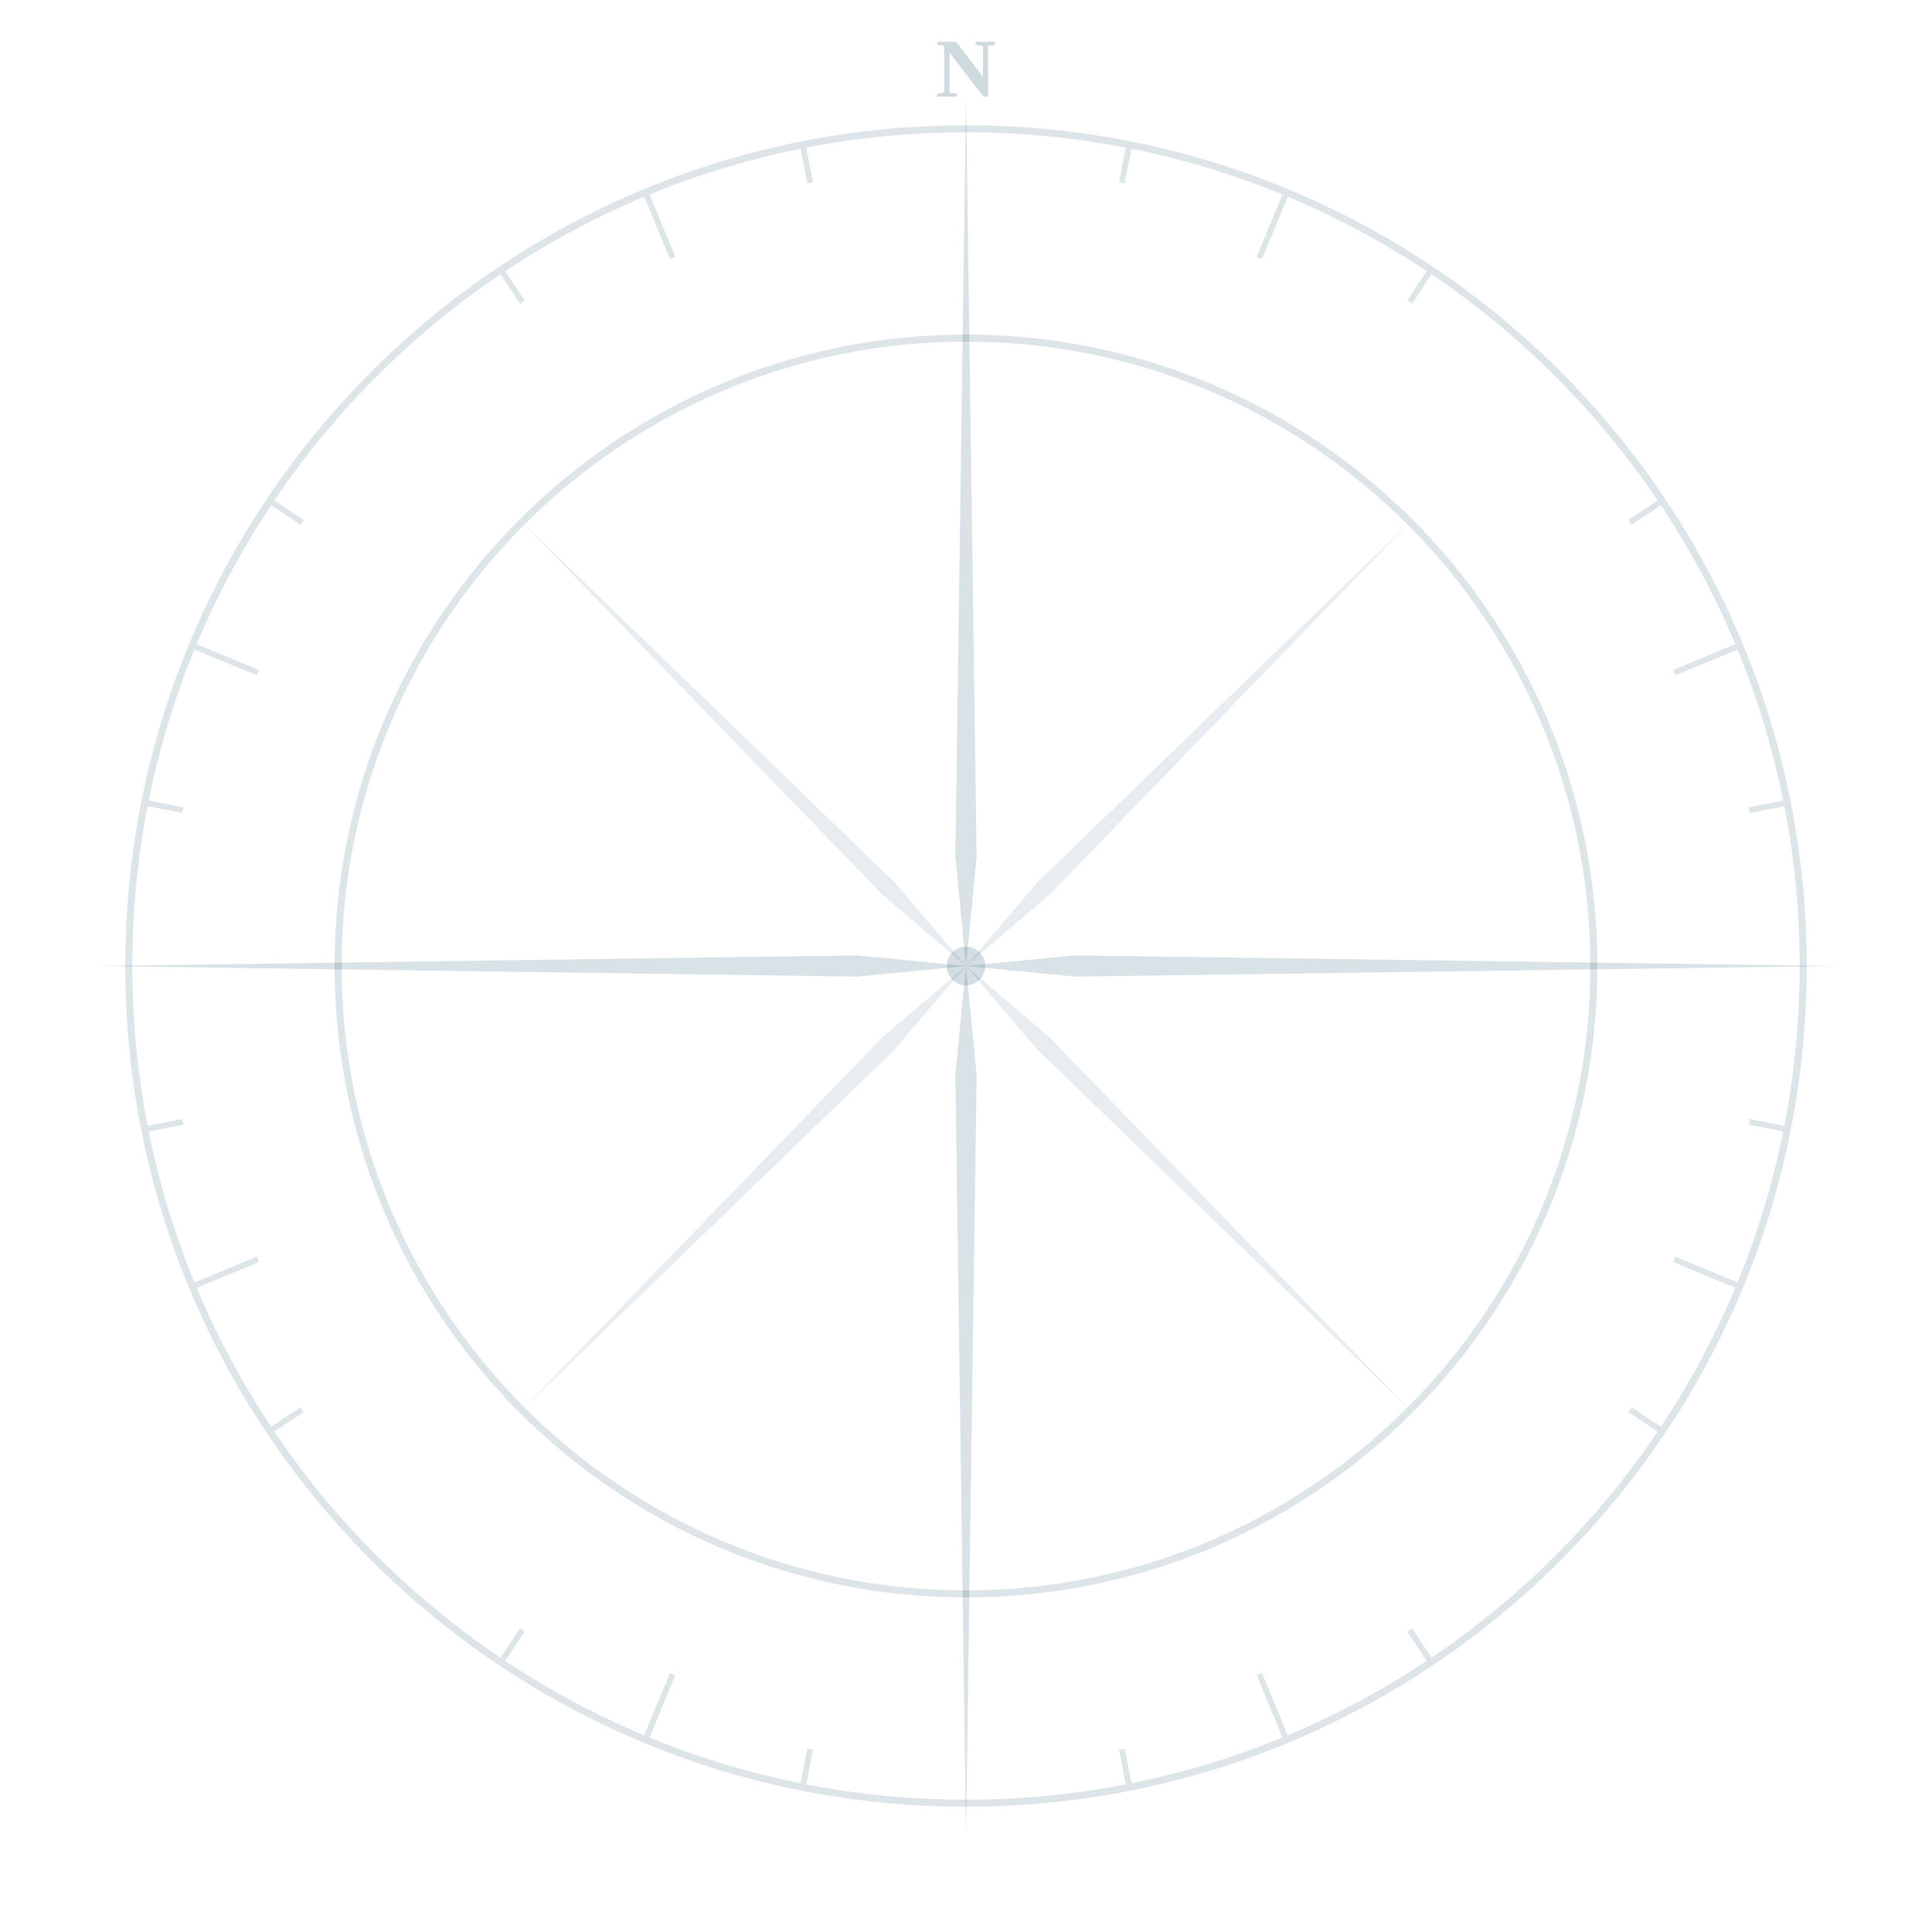
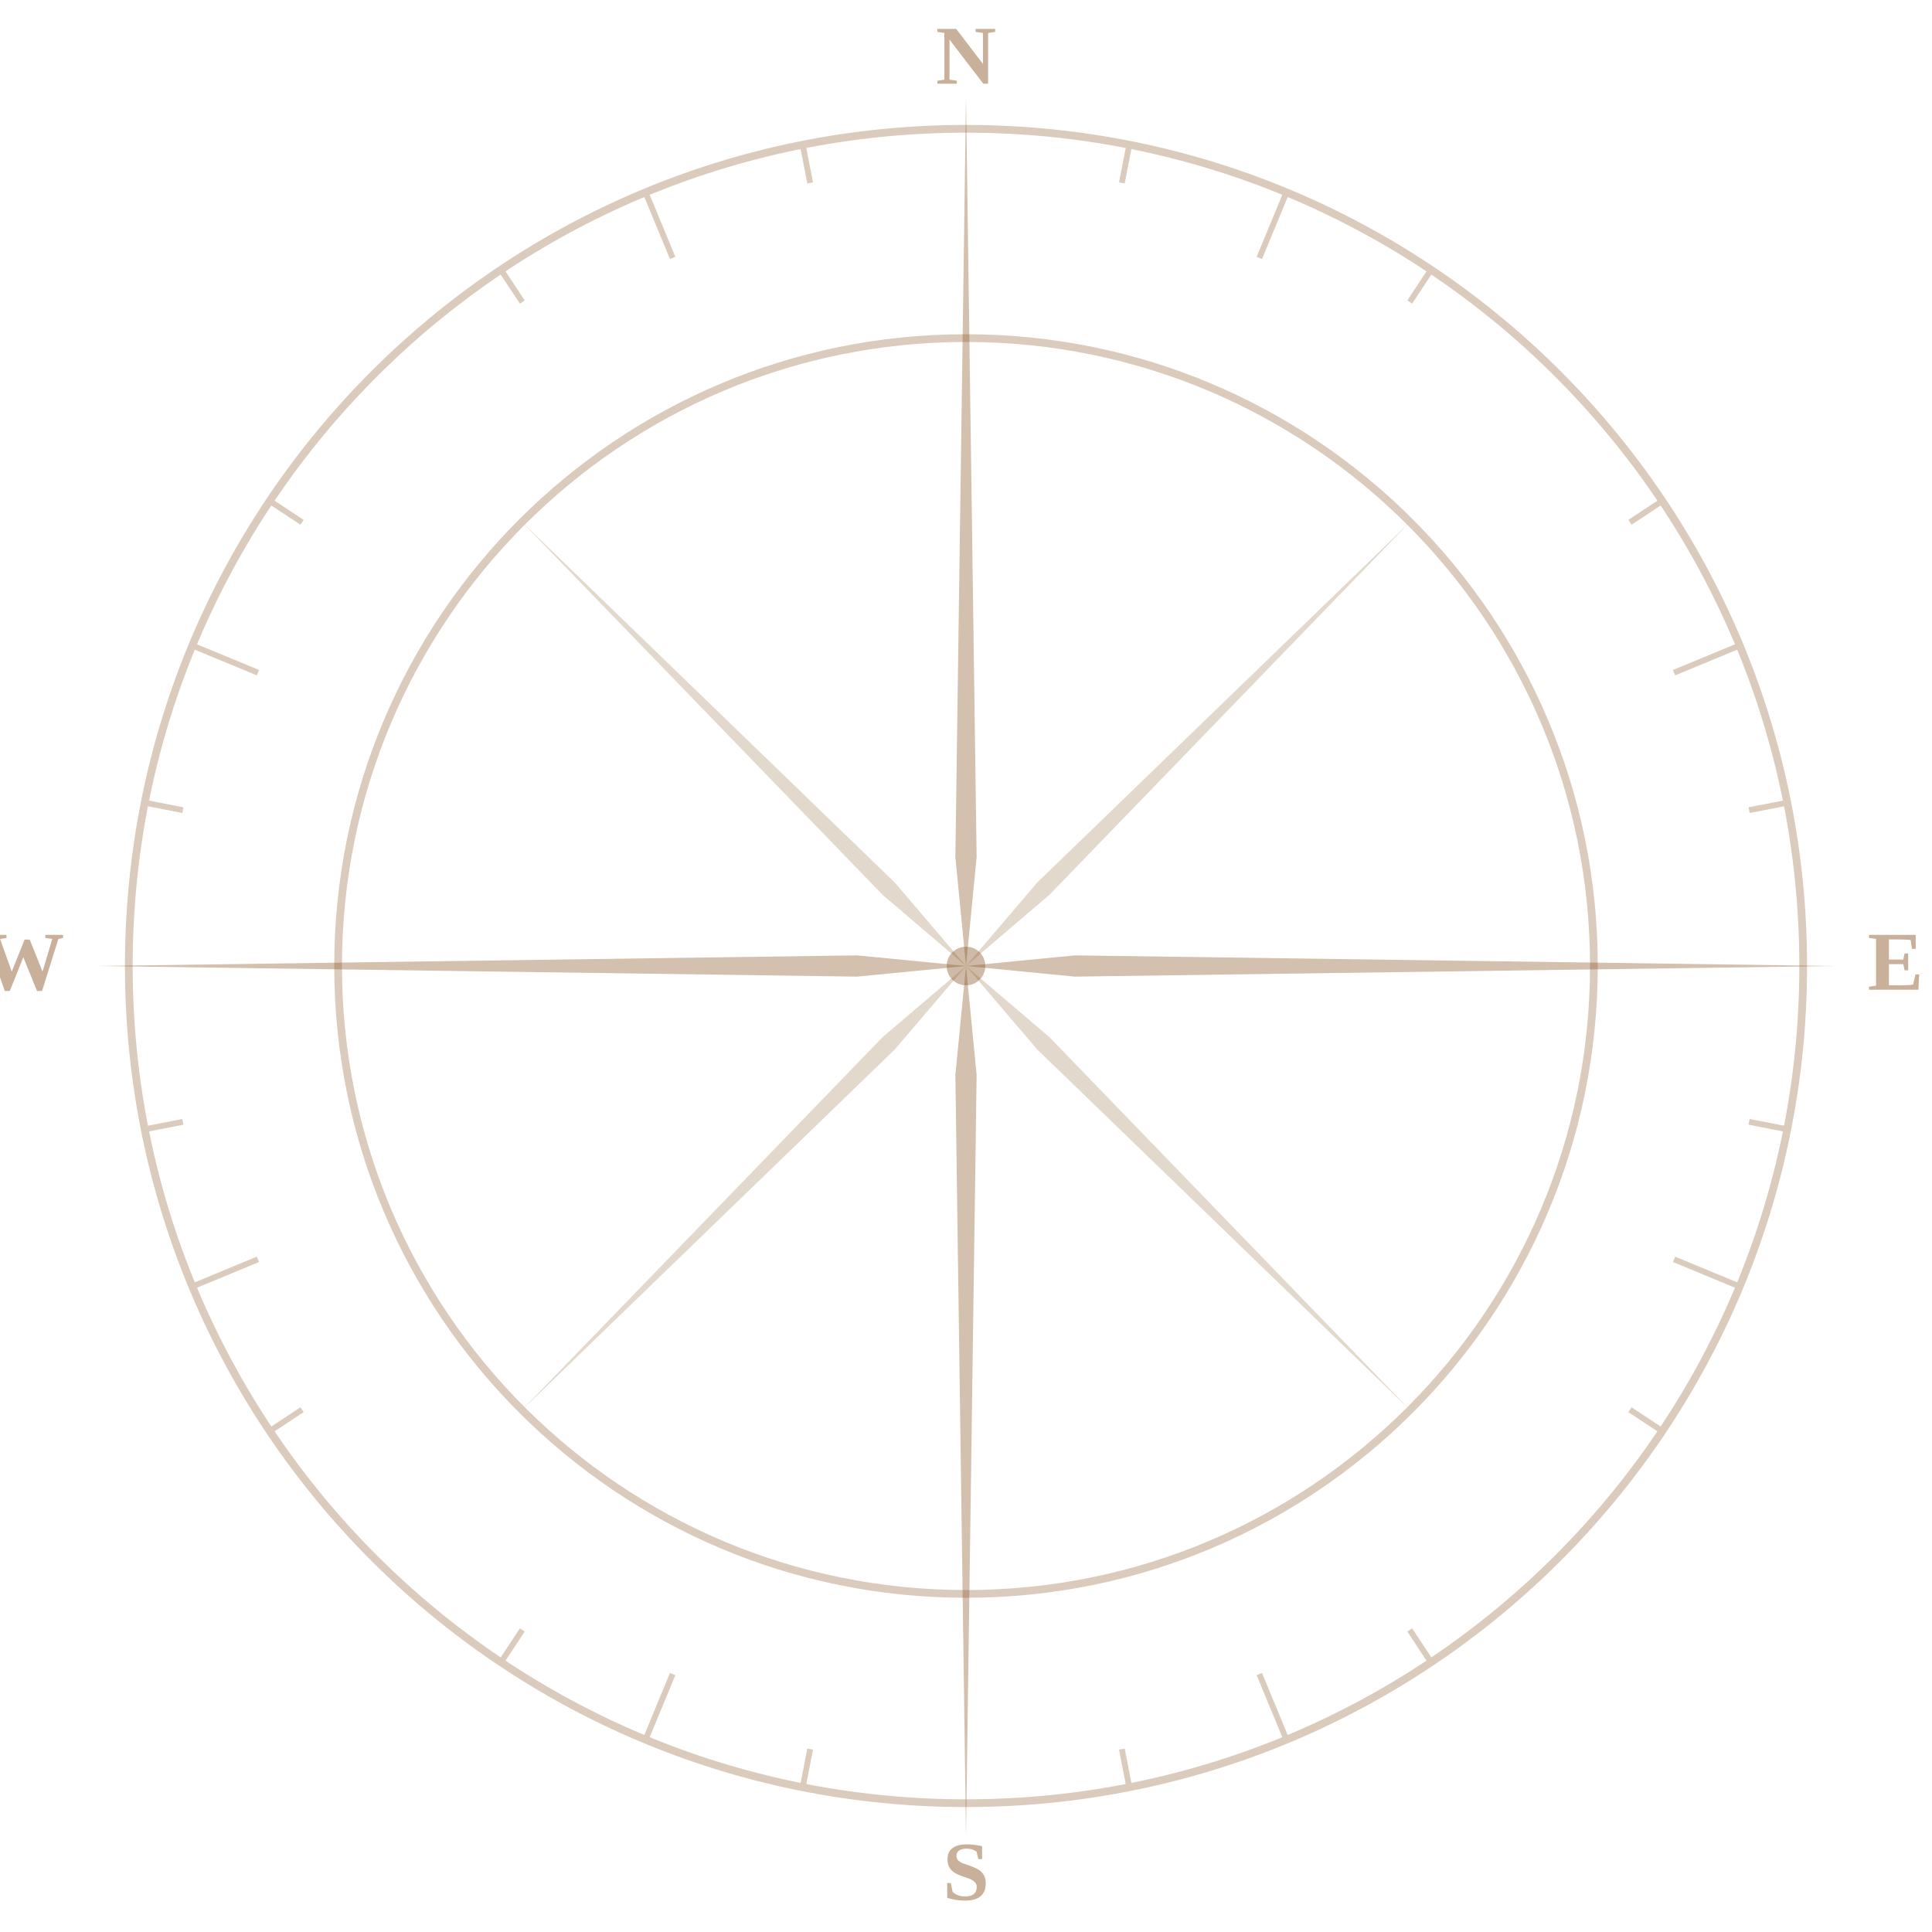
<svg xmlns="http://www.w3.org/2000/svg" width="600" height="600" viewBox="0 0 600 600">
-   <g fill="#0E4461">
-     <path opacity="0.16" d="M300,300 L296.7,266.2 L300,30 L303.3,266.2 Z M300,300 L333.8,296.7 L570,300 L333.8,303.3 Z M300,300 L303.3,333.8 L300,570 L296.7,333.8 Z M300,300 L266.2,303.3 L30,300 L266.2,296.7 Z" />
-     <path opacity="0.10" d="M300,300 L322.1,274.1 L437.9,162.1 L325.9,277.9 Z M300,300 L325.9,322.1 L437.9,437.9 L322.1,325.9 Z M300,300 L277.9,325.9 L162.1,437.9 L274.1,322.1 Z M300,300 L274.1,277.9 L162.1,162.1 L277.9,274.1 Z" />
+   <g fill="#8B5A2B">
+     <path opacity="0.38" d="M300,300 L296.7,266.2 L300,30 L303.3,266.2 Z M300,300 L333.8,296.7 L570,300 L333.8,303.3 Z M300,300 L303.3,333.8 L300,570 L296.7,333.8 Z M300,300 L266.2,303.3 L30,300 L266.2,296.7 Z" />
+     <path opacity="0.24" d="M300,300 L322.1,274.1 L437.9,162.1 L325.9,277.9 Z M300,300 L325.9,322.1 L437.9,437.9 L322.1,325.9 Z M300,300 L277.9,325.9 L162.1,437.9 L274.1,322.1 Z M300,300 L274.1,277.9 L162.1,162.1 L277.9,274.1 Z" />
  </g>
-   <g stroke="#0E4461" stroke-width="1.8" opacity="0.14" fill="none">
+   <g stroke="#8B5A2B" stroke-width="1.8" opacity="0.32" fill="none">
    <path d="M348.4,56.8 L350.7,45 M391.1,80.1 L399.5,59.8 M437.8,93.8 L444.4,83.8 M506.2,162.2 L516.2,155.6 M519.9,208.9 L540.2,200.5 M543.2,251.6 L555,249.3 M543.2,348.4 L555,350.7 M519.9,391.1 L540.2,399.5 M506.2,437.8 L516.2,444.4 M437.8,506.2 L444.4,516.2 M391.1,519.9 L399.5,540.2 M348.4,543.2 L350.7,555 M251.6,543.2 L249.3,555 M208.9,519.9 L200.5,540.2 M162.2,506.2 L155.6,516.2 M93.8,437.8 L83.8,444.4 M80.1,391.1 L59.8,399.5 M56.8,348.4 L45,350.7 M56.8,251.6 L45,249.3 M80.1,208.9 L59.8,200.5 M93.8,162.2 L83.8,155.6 M162.2,93.8 L155.6,83.8 M208.9,80.1 L200.5,59.8 M251.6,56.8 L249.3,45" />
-     <circle cx="300" cy="300" r="260" stroke-width="2.2" />
-     <circle cx="300" cy="300" r="195" stroke-width="2.2" />
+     <circle cx="300" cy="300" r="260" stroke-width="2.4" />
+     <circle cx="300" cy="300" r="195" stroke-width="2.4" />
  </g>
-   <circle cx="300" cy="300" r="6" fill="#0E4461" opacity="0.18" />
-   <text x="300" y="30" text-anchor="middle" font-family="Georgia, 'Times New Roman', serif" font-size="26" font-weight="bold" fill="#0E4461" opacity="0.2">N</text>
+   <circle cx="300" cy="300" r="6" fill="#8B5A2B" opacity="0.42" />
+   <g font-family="Georgia, 'Times New Roman', serif" font-size="26" font-weight="bold" fill="#8B5A2B" opacity="0.48">
+     <text x="300" y="26" text-anchor="middle">N</text>
+     <text x="300" y="590" text-anchor="middle">S</text>
+     <text x="580" y="300" text-anchor="start" dominant-baseline="middle">E</text>
+     <text x="20" y="300" text-anchor="end" dominant-baseline="middle">W</text>
+   </g>
</svg>
